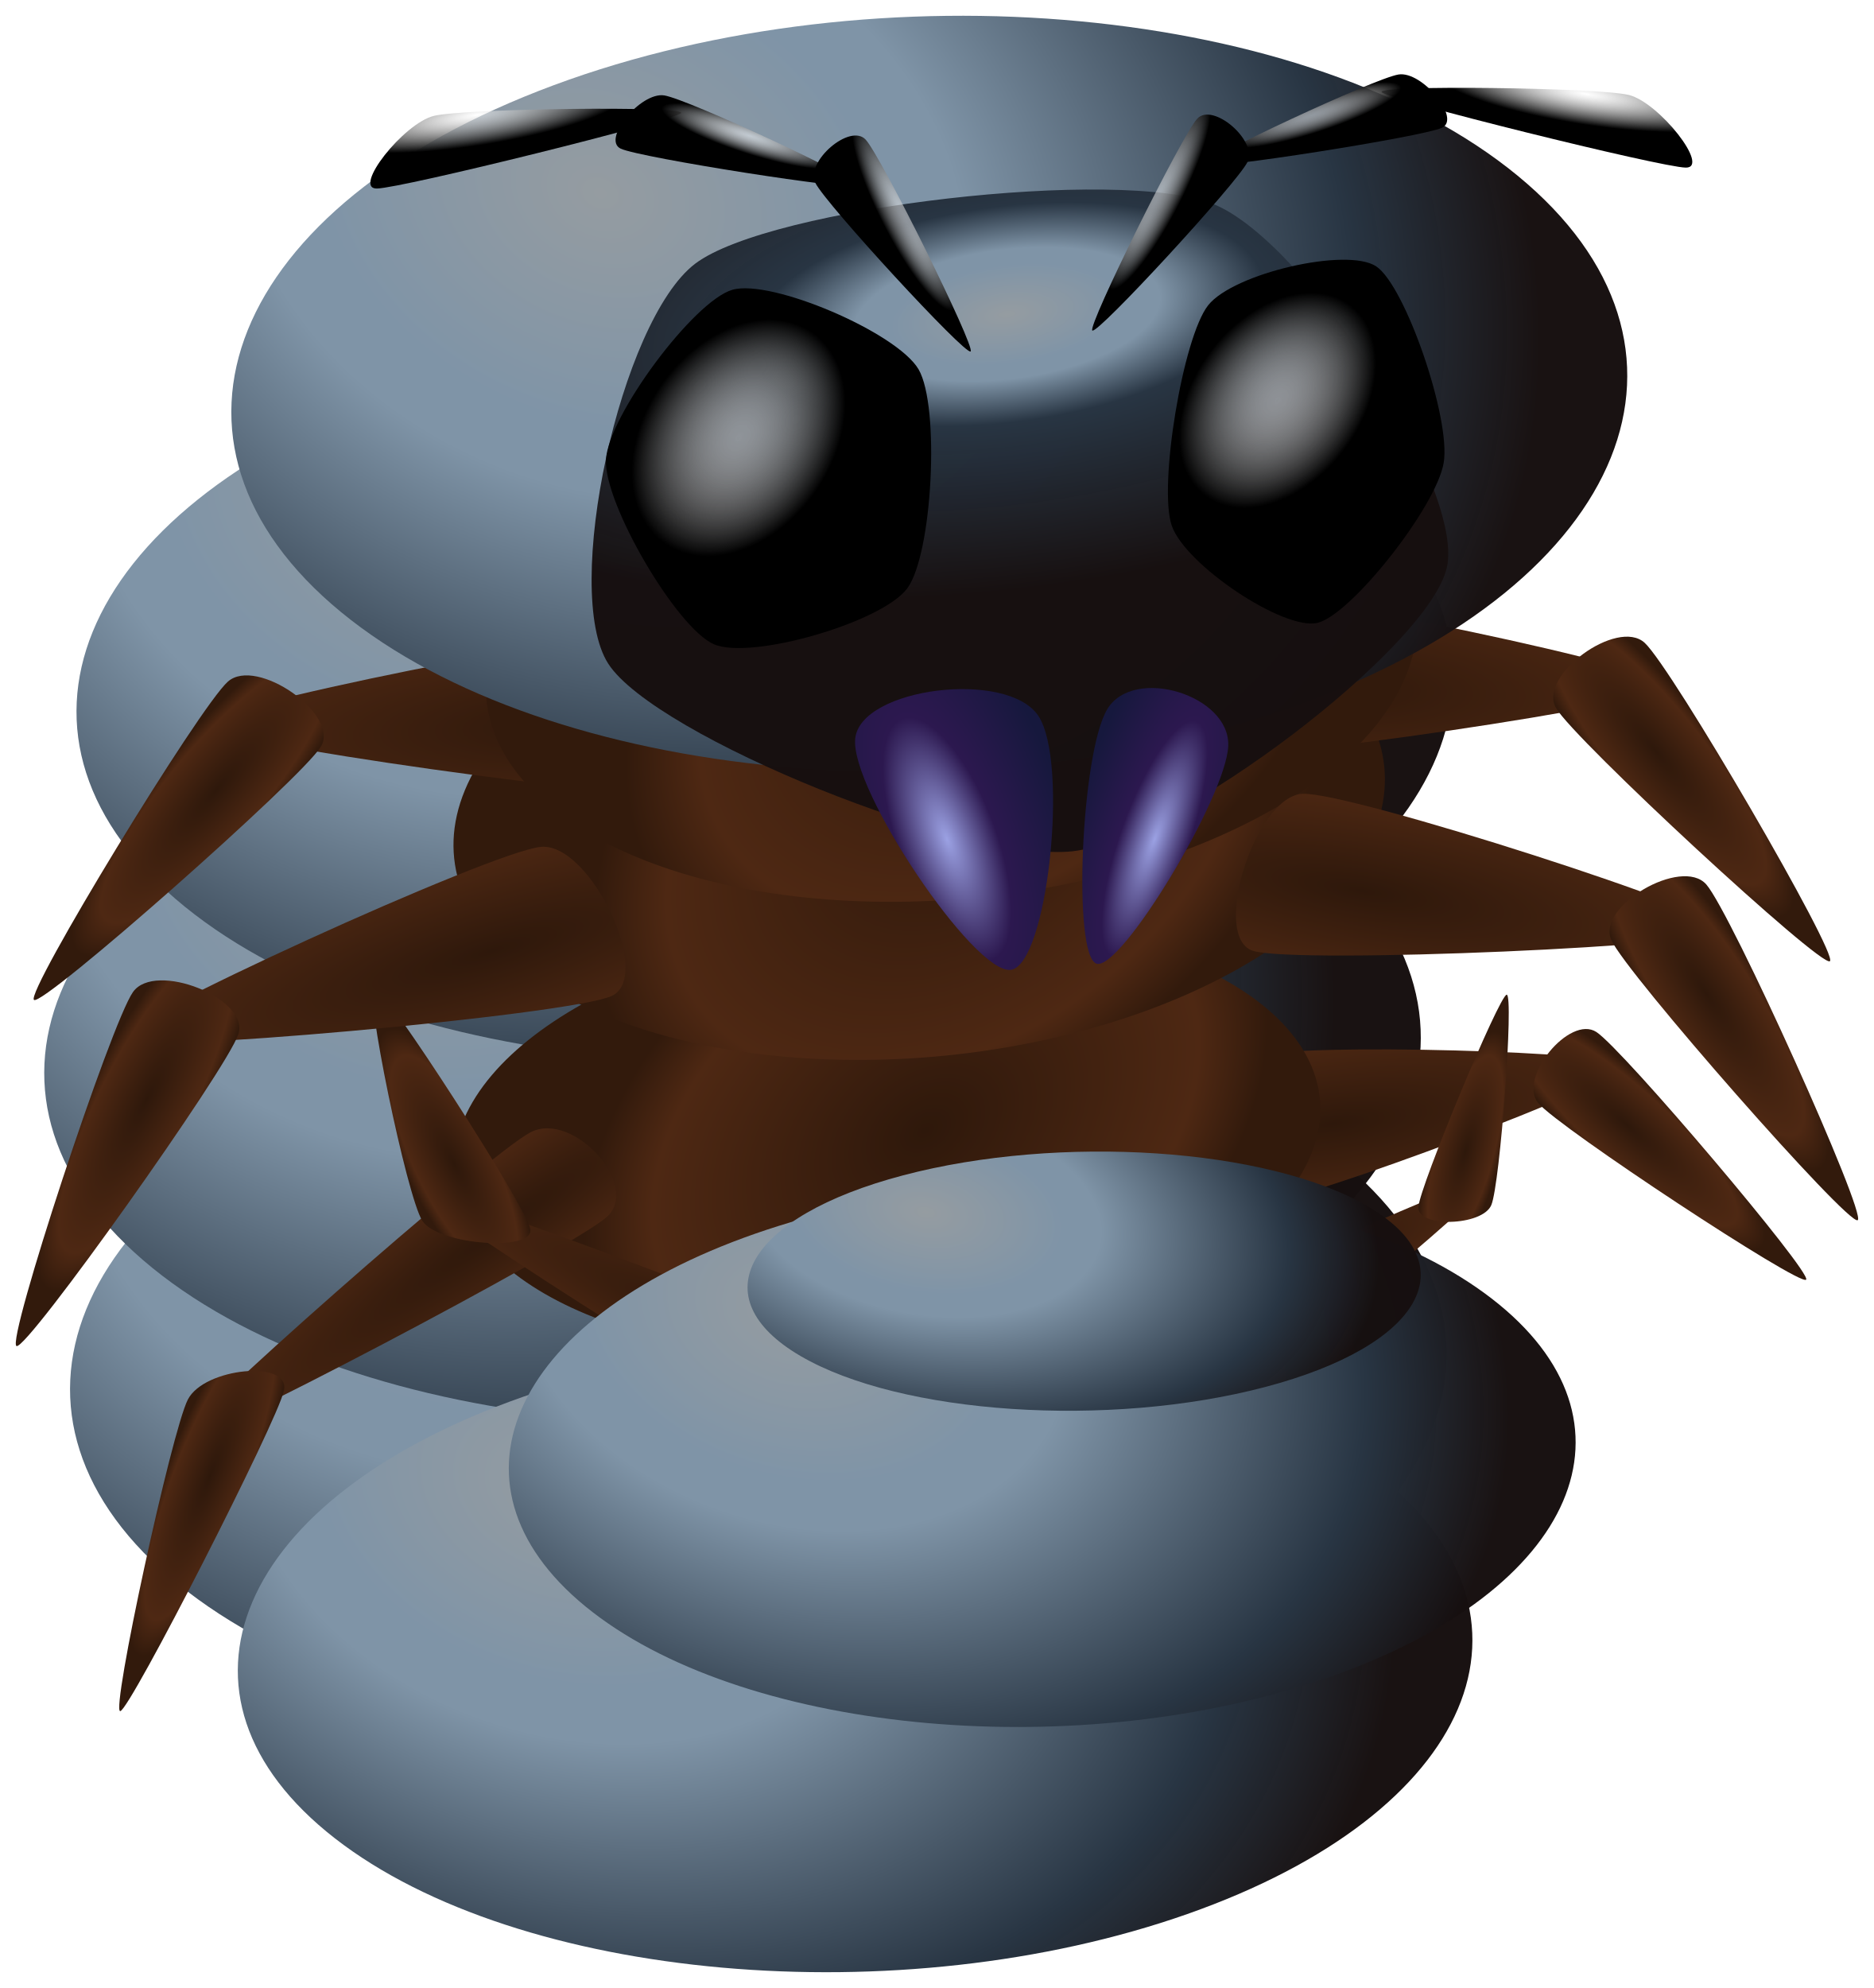
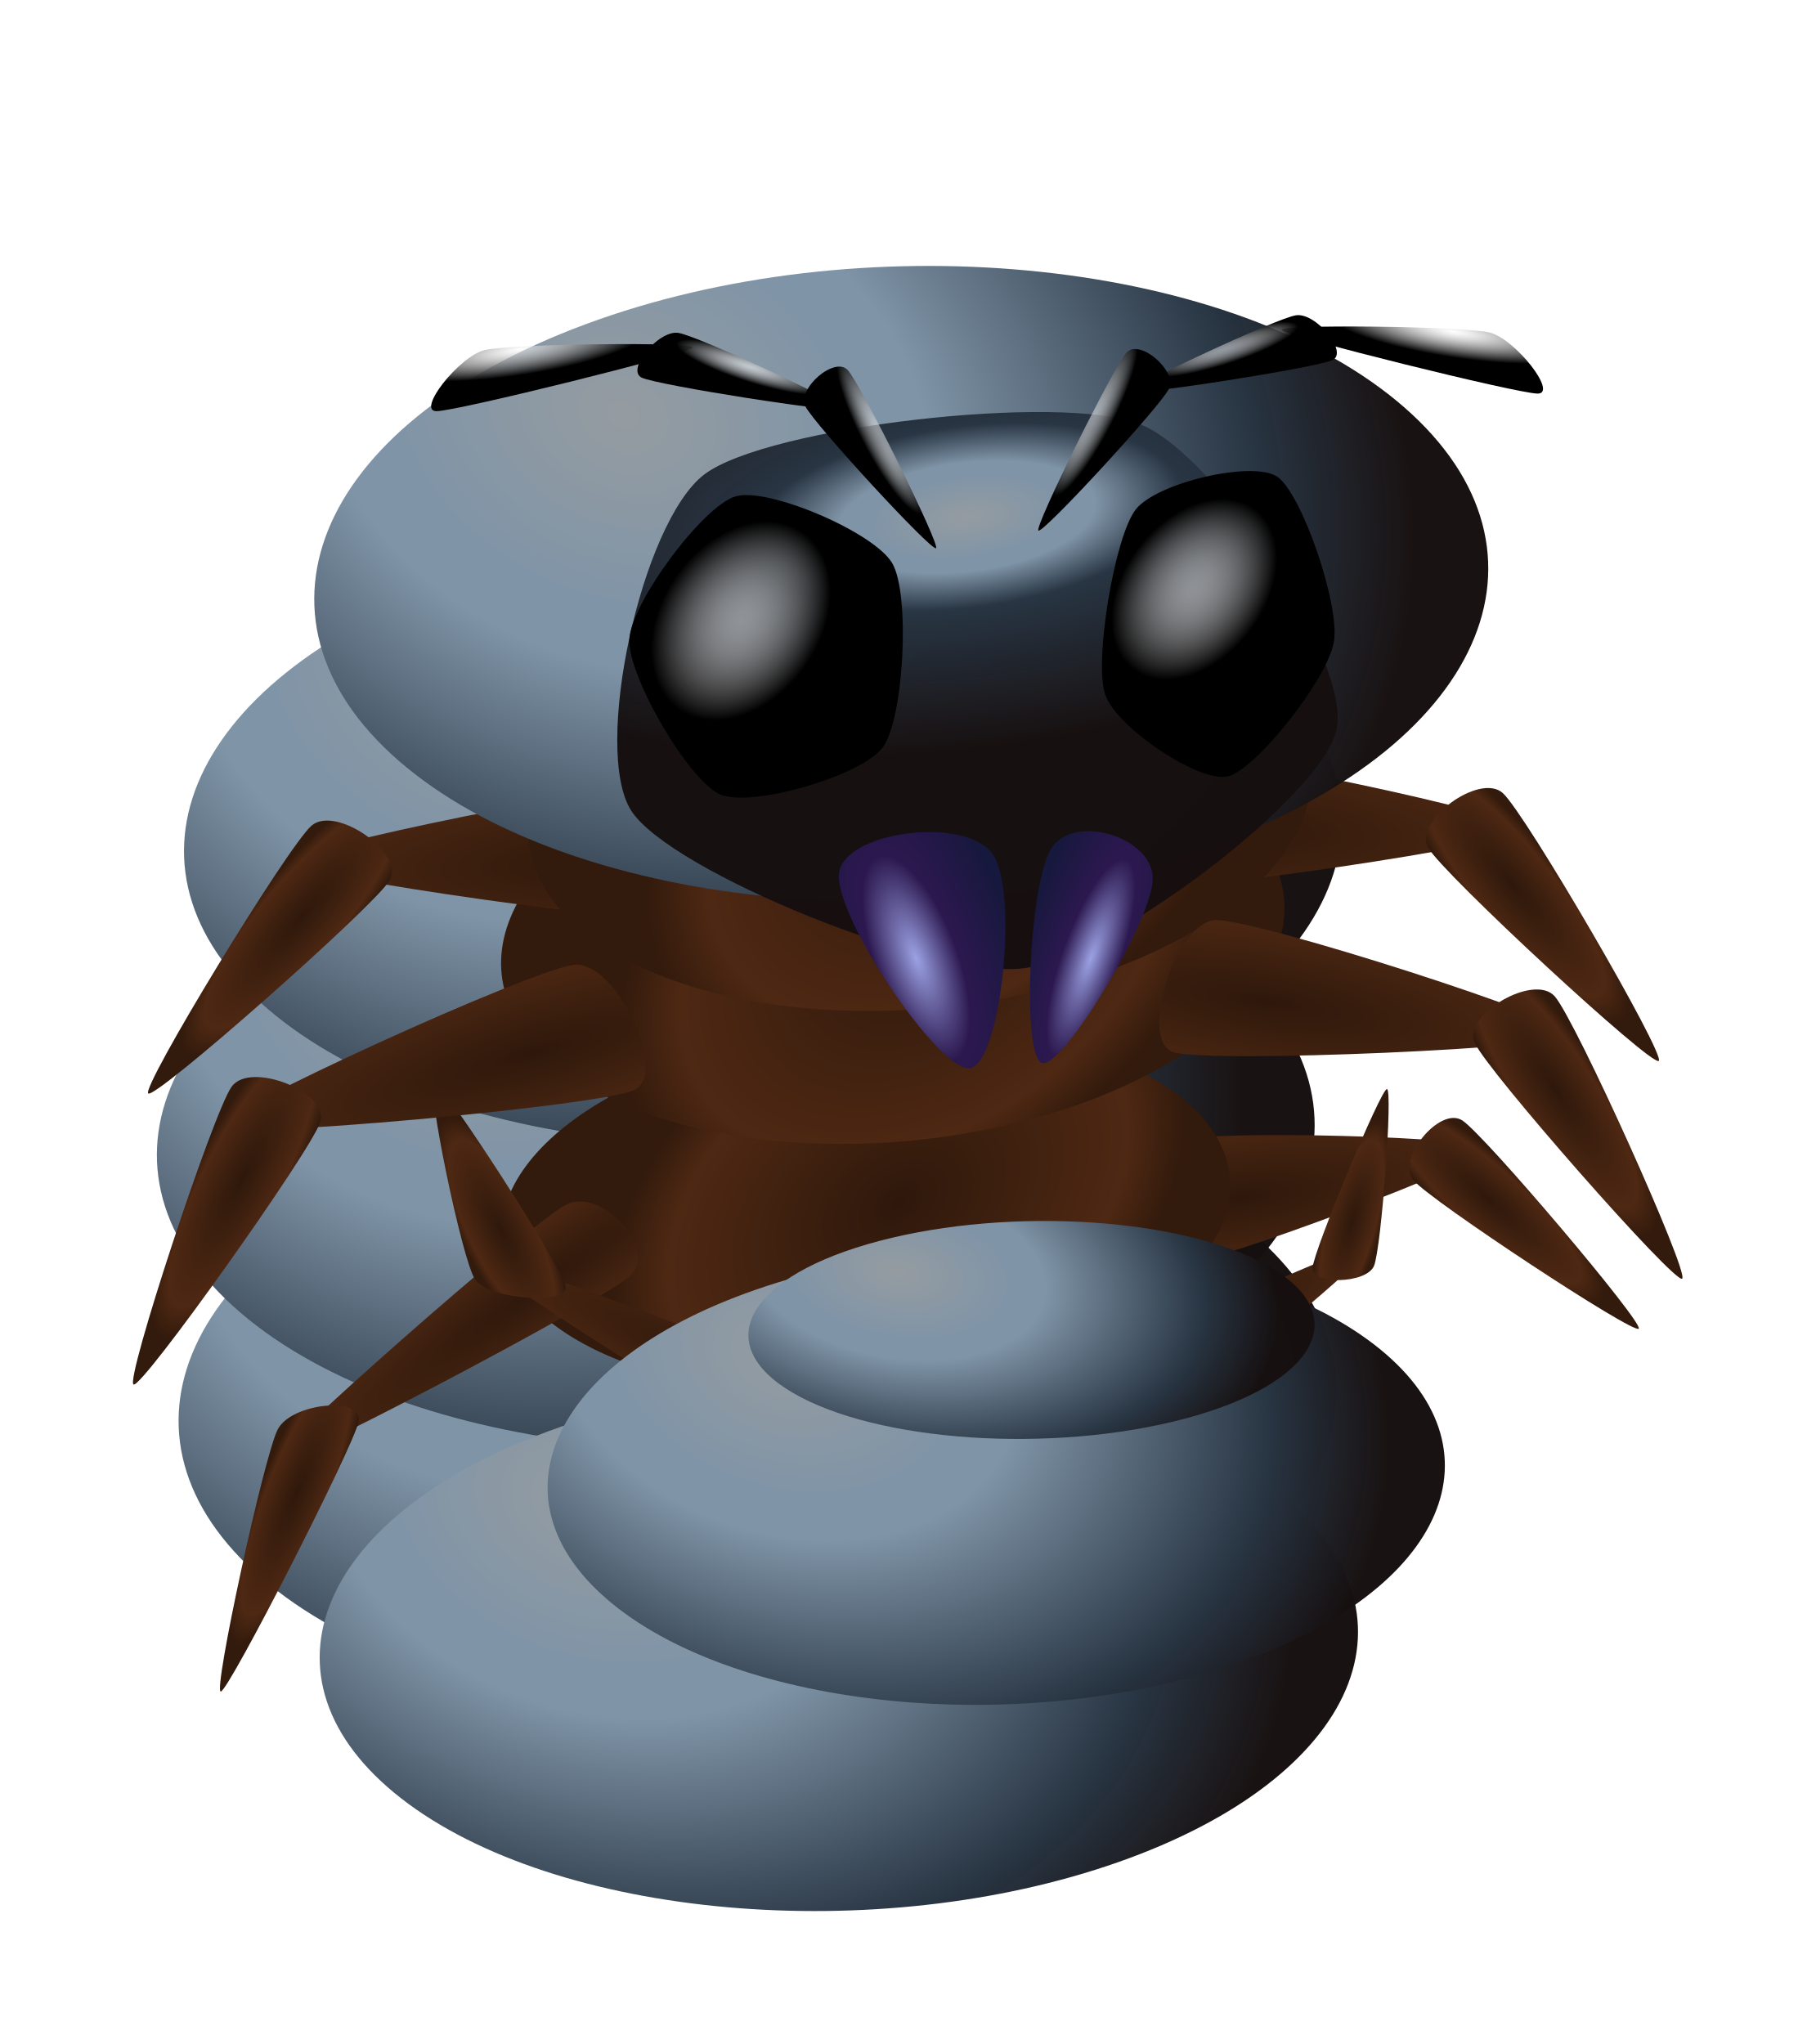
- <svg xmlns="http://www.w3.org/2000/svg" xmlns:xlink="http://www.w3.org/1999/xlink" width="59.258mm" height="62.855mm" viewBox="0 0 59.258 62.855" version="1.1" id="svg5">
+ <svg xmlns="http://www.w3.org/2000/svg" xmlns:xlink="http://www.w3.org/1999/xlink" width="68.258mm" height="76.855mm" viewBox="0 0 68.258 76.855" version="1.1" id="svg5">
  <defs id="defs2">
    <linearGradient id="linearGradient13997">
      <stop style="stop-color:#959ca1;stop-opacity:1" offset="0" id="stop13987" />
      <stop style="stop-color:#7f94a7;stop-opacity:1" offset="0.179" id="stop13989" />
      <stop style="stop-color:#7f94a7;stop-opacity:1" offset="0.234" id="stop13991" />
      <stop style="stop-color:#283543;stop-opacity:1" offset="0.392" id="stop13993" />
      <stop style="stop-color:#160f0f;stop-opacity:0.988" offset="1" id="stop13995" />
    </linearGradient>
    <linearGradient id="linearGradient7850">
      <stop style="stop-color:#ffffff;stop-opacity:0.488" offset="0" id="stop7846" />
      <stop style="stop-color:#000000;stop-opacity:1" offset="1" id="stop7848" />
    </linearGradient>
    <linearGradient id="linearGradient5452">
      <stop style="stop-color:#9ba1e3;stop-opacity:1" offset="0" id="stop6658" />
      <stop style="stop-color:#2c184f;stop-opacity:1" offset="0.395" id="stop6723" />
      <stop style="stop-color:#16183d;stop-opacity:1" offset="1" id="stop6660" />
    </linearGradient>
    <linearGradient id="linearGradient6576">
      <stop style="stop-color:#2e180b;stop-opacity:1" offset="0" id="stop6572" />
      <stop style="stop-color:#4e2813;stop-opacity:1;" offset="0.8" id="stop7205" />
      <stop style="stop-color:#321a0c;stop-opacity:1" offset="1" id="stop6574" />
    </linearGradient>
    <linearGradient id="linearGradient5452-3">
      <stop style="stop-color:#959ca1;stop-opacity:1" offset="0" id="stop5448" />
      <stop style="stop-color:#7f94a7;stop-opacity:1" offset="0.304" id="stop11976" />
      <stop style="stop-color:#7f94a7;stop-opacity:1" offset="0.386" id="stop12876" />
      <stop style="stop-color:#283543;stop-opacity:1" offset="0.8" id="stop12234" />
      <stop style="stop-color:#160f0f;stop-opacity:0.988" offset="1" id="stop5450" />
    </linearGradient>
    <marker style="overflow:visible" id="Arrow1Lstart" refX="0" refY="0" orient="auto">
      <path transform="matrix(0.8,0,0,0.8,10,0)" style="fill:context-stroke;fill-rule:evenodd;stroke:context-stroke;stroke-width:1pt" d="M 0,0 5,-5 -12.5,0 5,5 Z" id="path49299" />
    </marker>
    <linearGradient id="linearGradient43338">
      <stop style="stop-color:#24163d;stop-opacity:1" offset="0" id="stop43334" />
      <stop style="stop-color:#82288f;stop-opacity:1" offset="1" id="stop43336" />
    </linearGradient>
    <pattern xlink:href="#pattern36536" id="pattern36850" patternTransform="translate(3.28125e-5)" />
    <pattern patternUnits="userSpaceOnUse" width="91.81" height="99.79" patternTransform="translate(-3064.411,49.3229)" id="pattern36536">
      <ellipse style="fill:#857219;fill-opacity:1;stroke:#000000;stroke-width:1.89;stroke-linecap:round;stroke-linejoin:bevel;stroke-miterlimit:4;stroke-dasharray:none;stroke-opacity:1;stop-color:#000000" id="path34375" cx="65.563" cy="17.27" rx="41.977" ry="51.517" transform="rotate(32.62787)" />
    </pattern>
    <pattern patternUnits="userSpaceOnUse" width="91.81" height="99.79" patternTransform="translate(-3064.411,49.3229)" id="pattern36536-0">
      <ellipse style="fill:#857219;fill-opacity:1;stroke:#000000;stroke-width:1.89;stroke-linecap:round;stroke-linejoin:bevel;stroke-miterlimit:4;stroke-dasharray:none;stroke-opacity:1;stop-color:#000000" id="path34375-7" cx="65.563" cy="17.27" rx="41.977" ry="51.517" transform="rotate(32.62787)" />
    </pattern>
    <pattern patternUnits="userSpaceOnUse" width="91.81" height="99.79" patternTransform="translate(-3064.411,49.3229)" id="pattern36847">
      <rect style="fill:url(#pattern36850);stroke:none" width="91.81" height="99.79" x="4.5474735e-13" y="-1.4210855e-14" id="rect36539" />
    </pattern>
    <pattern patternUnits="userSpaceOnUse" width="176.277" height="186.62" patternTransform="translate(-3606.587,-775.5045)" id="pattern37718">
      <path style="fill:#857219;fill-opacity:1;stroke:none;stroke-width:188.976;stroke-linecap:round;stroke-linejoin:bevel;stroke-miterlimit:4;stroke-dasharray:none;stroke-opacity:1;stop-color:#000000" id="path37614" d="m -3438.724,-603.822 c -26.11,27.989 -28.166,-36.06 -66.77,-17.171 -38.604,18.889 -36.669,67.615 -71.045,53.773 -34.377,-13.842 11.093,-65.155 10.338,-104.838 -0.756,-39.683 -46.854,3.666 -35.865,-34.983 10.989,-38.649 32.617,15.959 64.453,-2.669 31.836,-18.628 41.525,-84.819 74.07,-60.488 32.545,24.331 -35.286,53.537 -12.654,89.757 22.632,36.22 63.583,48.63 37.474,76.619 z" transform="translate(3606.587,775.5045)" />
    </pattern>
    <radialGradient xlink:href="#linearGradient43338" id="radialGradient43864-8" cx="-1162.911" cy="-95.457" fx="-1162.911" fy="-95.457" r="8.624" gradientTransform="matrix(1,0,0,1.098558,0,9.408042)" gradientUnits="userSpaceOnUse" />
    <radialGradient xlink:href="#linearGradient43338" id="radialGradient43864-82" cx="-1162.911" cy="-95.457" fx="-1162.911" fy="-95.457" r="8.624" gradientTransform="matrix(1,0,0,1.098558,0,9.408042)" gradientUnits="userSpaceOnUse" />
-     <radialGradient xlink:href="#linearGradient5452-3" id="radialGradient46147" gradientUnits="userSpaceOnUse" gradientTransform="matrix(3.243568,1.338154,-1.0274,2.490327,2236.514,1423.137)" cx="-1060.259" cy="-71.851" fx="-1060.259" fy="-71.851" r="8.624" />
    <radialGradient xlink:href="#linearGradient13997" id="radialGradient5843" cx="152.106" cy="12.225" fx="152.106" fy="12.225" r="25.415" gradientTransform="matrix(1.524254,-0.2532592,0.0820617,0.824824,-79.07356,39.59686)" gradientUnits="userSpaceOnUse" />
-     <radialGradient xlink:href="#linearGradient6576" id="radialGradient6412" cx="-1026.954" cy="339.631" fx="-1026.954" fy="339.631" r="12.26" gradientTransform="matrix(0.8708246,0.00297793,-0.01697239,1.08764,-217.2999,-478.9512)" gradientUnits="userSpaceOnUse" />
    <radialGradient xlink:href="#linearGradient7850" id="radialGradient7852" cx="113.018" cy="-26.739" fx="113.018" fy="-26.739" r="11.044" gradientTransform="matrix(-0.6715773,0.2941888,-0.2500461,-0.4877578,159.8123,-80.61808)" gradientUnits="userSpaceOnUse" />
    <radialGradient xlink:href="#linearGradient7850" id="radialGradient7852-8" cx="113.018" cy="-26.739" fx="113.018" fy="-26.739" r="11.044" gradientTransform="matrix(-0.7289555,0.1614015,-0.1487993,-0.5161815,169.0043,-66.37078)" gradientUnits="userSpaceOnUse" />
    <radialGradient xlink:href="#linearGradient5452" id="radialGradient8523" cx="111.856" cy="-28.669" fx="111.856" fy="-28.669" r="25.196" gradientTransform="matrix(0.4365387,0.02219135,-0.03651687,0.7129492,62.2521,-11.41699)" gradientUnits="userSpaceOnUse" />
    <radialGradient xlink:href="#linearGradient6576" id="radialGradient6412-2" cx="-1026.954" cy="339.631" fx="-1026.954" fy="339.631" r="12.26" gradientTransform="matrix(0.8708246,0.00297793,-0.01697239,1.08764,-217.2999,-478.9512)" gradientUnits="userSpaceOnUse" />
    <radialGradient xlink:href="#linearGradient6576" id="radialGradient8626" cx="-1026.954" cy="339.631" fx="-1026.954" fy="339.631" r="12.26" gradientTransform="matrix(0.8708246,0.00297793,-0.01697239,1.08764,-217.2999,-478.9512)" gradientUnits="userSpaceOnUse" />
    <radialGradient xlink:href="#linearGradient6576" id="radialGradient6412-4" cx="-1026.954" cy="339.631" fx="-1026.954" fy="339.631" r="12.26" gradientTransform="matrix(0.8708246,0.00297793,-0.01697239,1.08764,-217.2999,-478.9512)" gradientUnits="userSpaceOnUse" />
    <radialGradient xlink:href="#linearGradient6576" id="radialGradient8626-9" cx="-1026.954" cy="339.631" fx="-1026.954" fy="339.631" r="12.26" gradientTransform="matrix(0.8708246,0.00297793,-0.01697239,1.08764,-217.2999,-478.9512)" gradientUnits="userSpaceOnUse" />
    <radialGradient xlink:href="#linearGradient6576" id="radialGradient6412-9" cx="-1026.954" cy="339.631" fx="-1026.954" fy="339.631" r="12.26" gradientTransform="matrix(0.8708246,0.00297793,-0.01697239,1.08764,-217.2999,-478.9512)" gradientUnits="userSpaceOnUse" />
    <radialGradient xlink:href="#linearGradient6576" id="radialGradient8626-8" cx="-1026.954" cy="339.631" fx="-1026.954" fy="339.631" r="12.26" gradientTransform="matrix(0.8708246,0.00297793,-0.01697239,1.08764,-217.2999,-478.9512)" gradientUnits="userSpaceOnUse" />
    <radialGradient xlink:href="#linearGradient6576" id="radialGradient9297" gradientUnits="userSpaceOnUse" gradientTransform="matrix(1,0,0,1.024702,0,0.8210207)" cx="173.866" cy="-29.956" fx="173.866" fy="-29.956" r="31.741" />
    <radialGradient xlink:href="#linearGradient6576" id="radialGradient9721" gradientUnits="userSpaceOnUse" gradientTransform="matrix(1.962587,0.2097477,0.1877936,1.596176,-155.0555,-14.77548)" cx="168.913" cy="-31.44" fx="168.913" fy="-31.44" r="31.741" />
    <radialGradient xlink:href="#linearGradient6576" id="radialGradient9721-1" gradientUnits="userSpaceOnUse" gradientTransform="matrix(1.962587,0.2097477,0.1877936,1.596176,-155.0555,-14.77548)" cx="168.913" cy="-31.44" fx="168.913" fy="-31.44" r="31.741" />
    <radialGradient xlink:href="#linearGradient6576" id="radialGradient9297-4" gradientUnits="userSpaceOnUse" gradientTransform="matrix(1,0,0,1.024702,0,0.8210207)" cx="173.866" cy="-29.956" fx="173.866" fy="-29.956" r="31.741" />
    <radialGradient xlink:href="#linearGradient6576" id="radialGradient10590" gradientUnits="userSpaceOnUse" gradientTransform="matrix(1.962587,0.2097477,0.1877936,1.596176,-155.0555,-14.77548)" cx="168.913" cy="-31.44" fx="168.913" fy="-31.44" r="31.741" />
    <radialGradient xlink:href="#linearGradient6576" id="radialGradient10600" gradientUnits="userSpaceOnUse" gradientTransform="matrix(1,0,0,1.024702,0,0.8210207)" cx="173.866" cy="-29.956" fx="173.866" fy="-29.956" r="31.741" />
    <radialGradient xlink:href="#linearGradient6576" id="radialGradient9721-2" gradientUnits="userSpaceOnUse" gradientTransform="matrix(1.962587,0.2097477,0.1877936,1.596176,-155.0555,-14.77548)" cx="168.913" cy="-31.44" fx="168.913" fy="-31.44" r="31.741" />
    <radialGradient xlink:href="#linearGradient6576" id="radialGradient9297-42" gradientUnits="userSpaceOnUse" gradientTransform="matrix(1,0,0,1.024702,0,0.8210207)" cx="173.866" cy="-29.956" fx="173.866" fy="-29.956" r="31.741" />
    <radialGradient xlink:href="#linearGradient6576" id="radialGradient10590-9" gradientUnits="userSpaceOnUse" gradientTransform="matrix(1.962587,0.2097477,0.1877936,1.596176,-155.0555,-14.77548)" cx="168.913" cy="-31.44" fx="168.913" fy="-31.44" r="31.741" />
    <radialGradient xlink:href="#linearGradient6576" id="radialGradient10600-9" gradientUnits="userSpaceOnUse" gradientTransform="matrix(1,0,0,1.024702,0,0.8210207)" cx="173.866" cy="-29.956" fx="173.866" fy="-29.956" r="31.741" />
    <radialGradient xlink:href="#linearGradient6576" id="radialGradient9721-7" gradientUnits="userSpaceOnUse" gradientTransform="matrix(1.962587,0.2097477,0.1877936,1.596176,-155.0555,-14.77548)" cx="168.913" cy="-31.44" fx="168.913" fy="-31.44" r="31.741" />
    <radialGradient xlink:href="#linearGradient6576" id="radialGradient9297-1" gradientUnits="userSpaceOnUse" gradientTransform="matrix(1,0,0,1.024702,0,0.8210207)" cx="173.866" cy="-29.956" fx="173.866" fy="-29.956" r="31.741" />
    <radialGradient xlink:href="#linearGradient6576" id="radialGradient10590-3" gradientUnits="userSpaceOnUse" gradientTransform="matrix(1.962587,0.2097477,0.1877936,1.596176,-155.0555,-14.77548)" cx="168.913" cy="-31.44" fx="168.913" fy="-31.44" r="31.741" />
    <radialGradient xlink:href="#linearGradient6576" id="radialGradient10600-1" gradientUnits="userSpaceOnUse" gradientTransform="matrix(1,0,0,1.024702,0,0.8210207)" cx="173.866" cy="-29.956" fx="173.866" fy="-29.956" r="31.741" />
    <radialGradient xlink:href="#linearGradient6576" id="radialGradient9721-6" gradientUnits="userSpaceOnUse" gradientTransform="matrix(1.962587,0.2097477,0.1877936,1.596176,-155.0555,-14.77548)" cx="168.913" cy="-31.44" fx="168.913" fy="-31.44" r="31.741" />
    <radialGradient xlink:href="#linearGradient6576" id="radialGradient9297-41" gradientUnits="userSpaceOnUse" gradientTransform="matrix(1,0,0,1.024702,0,0.8210207)" cx="173.866" cy="-29.956" fx="173.866" fy="-29.956" r="31.741" />
    <radialGradient xlink:href="#linearGradient6576" id="radialGradient10888" gradientUnits="userSpaceOnUse" gradientTransform="matrix(1.962587,0.2097477,0.1877936,1.596176,-155.0555,-14.77548)" cx="168.913" cy="-31.44" fx="168.913" fy="-31.44" r="31.741" />
    <radialGradient xlink:href="#linearGradient6576" id="radialGradient10898" gradientUnits="userSpaceOnUse" gradientTransform="matrix(1,0,0,1.024702,0,0.8210207)" cx="173.866" cy="-29.956" fx="173.866" fy="-29.956" r="31.741" />
    <radialGradient xlink:href="#linearGradient6576" id="radialGradient9721-3" gradientUnits="userSpaceOnUse" gradientTransform="matrix(1.962587,0.2097477,0.1877936,1.596176,-155.0555,-14.77548)" cx="168.913" cy="-31.44" fx="168.913" fy="-31.44" r="31.741" />
    <radialGradient xlink:href="#linearGradient6576" id="radialGradient9297-12" gradientUnits="userSpaceOnUse" gradientTransform="matrix(1,0,0,1.024702,0,0.8210207)" cx="173.866" cy="-29.956" fx="173.866" fy="-29.956" r="31.741" />
    <radialGradient xlink:href="#linearGradient6576" id="radialGradient10988" gradientUnits="userSpaceOnUse" gradientTransform="matrix(1.962587,0.2097477,0.1877936,1.596176,-155.0555,-14.77548)" cx="168.913" cy="-31.44" fx="168.913" fy="-31.44" r="31.741" />
    <radialGradient xlink:href="#linearGradient6576" id="radialGradient10998" gradientUnits="userSpaceOnUse" gradientTransform="matrix(1,0,0,1.024702,0,0.8210207)" cx="173.866" cy="-29.956" fx="173.866" fy="-29.956" r="31.741" />
    <radialGradient xlink:href="#linearGradient7850" id="radialGradient15048" cx="181.586" cy="-56.869" fx="181.586" fy="-56.869" r="31.064" gradientTransform="matrix(0.7274451,0.4770122,-0.1041829,0.7539125,46.51324,-96.31506)" gradientUnits="userSpaceOnUse" />
    <radialGradient xlink:href="#linearGradient7850" id="radialGradient15056" cx="187.825" cy="-64.216" fx="187.825" fy="-64.216" r="30.092" gradientTransform="matrix(0.7396635,0.1674052,-0.01792762,0.5896296,46.67633,-41.25285)" gradientUnits="userSpaceOnUse" />
    <radialGradient xlink:href="#linearGradient7850" id="radialGradient15064" cx="118.301" cy="-201.891" fx="118.301" fy="-201.891" r="30.092" gradientTransform="matrix(0.99359,0.1522693,-0.00374594,1.012667,55.00368,127.4013)" gradientUnits="userSpaceOnUse" />
+     <radialGradient xlink:href="#linearGradient5452-3" id="radialGradient1140" gradientUnits="userSpaceOnUse" gradientTransform="matrix(3.243568,1.338154,-1.0274,2.490327,2258.549,1494.548)" cx="-1060.259" cy="-71.851" fx="-1060.259" fy="-71.851" r="8.624" />
+     <radialGradient xlink:href="#linearGradient5452-3" id="radialGradient1144" gradientUnits="userSpaceOnUse" gradientTransform="matrix(3.243568,1.338154,-1.0274,2.490327,2257.733,1484.55)" cx="-1060.259" cy="-71.851" fx="-1060.259" fy="-71.851" r="8.624" />
+     <radialGradient xlink:href="#linearGradient5452-3" id="radialGradient1148" gradientUnits="userSpaceOnUse" gradientTransform="matrix(3.243568,1.338154,-1.0274,2.490327,2258.753,1473.124)" cx="-1060.259" cy="-71.851" fx="-1060.259" fy="-71.851" r="8.624" />
+     <radialGradient xlink:href="#linearGradient5452-3" id="radialGradient1152" gradientUnits="userSpaceOnUse" gradientTransform="matrix(2.909051,1.150613,-0.9214414,2.141309,1915.606,1280.473)" cx="-1060.259" cy="-71.851" fx="-1060.259" fy="-71.851" r="8.624" />
+     <radialGradient xlink:href="#linearGradient5452-3" id="radialGradient1156" gradientUnits="userSpaceOnUse" gradientTransform="matrix(2.513712,0.9865142,-0.7962179,1.835919,1512.609,1078.977)" cx="-1060.259" cy="-71.851" fx="-1060.259" fy="-71.851" r="8.624" />
+     <radialGradient xlink:href="#linearGradient5452-3" id="radialGradient1160" gradientUnits="userSpaceOnUse" gradientTransform="matrix(3.289184,1.373318,-1.041848,2.555767,2311.138,1505.459)" cx="-1060.259" cy="-71.851" fx="-1060.259" fy="-71.851" r="8.624" />
+     <radialGradient xlink:href="#linearGradient5452-3" id="radialGradient1164" gradientUnits="userSpaceOnUse" gradientTransform="matrix(1.586186,0.4707761,-0.5024243,0.8761222,554.5619,460.0747)" cx="-1060.259" cy="-71.851" fx="-1060.259" fy="-71.851" r="8.624" />
+     <radialGradient xlink:href="#linearGradient6576" id="radialGradient1248" gradientUnits="userSpaceOnUse" gradientTransform="matrix(0.8100399,0.00231238,-0.01578769,0.8445589,-278.2627,-342.4521)" cx="-1026.954" cy="339.631" fx="-1026.954" fy="339.631" r="12.26" />
+     <radialGradient xlink:href="#linearGradient6576" id="radialGradient1252" gradientUnits="userSpaceOnUse" gradientTransform="matrix(0.8704466,0.00259832,-0.01696502,0.9489925,-216.7619,-385.2788)" cx="-1026.954" cy="339.631" fx="-1026.954" fy="339.631" r="12.26" />
+     <radialGradient xlink:href="#linearGradient6576" id="radialGradient1256" gradientUnits="userSpaceOnUse" gradientTransform="matrix(0.8704466,0.00259832,-0.01696502,0.9489925,-217.7923,-390.6351)" cx="-1026.954" cy="339.631" fx="-1026.954" fy="339.631" r="12.26" />
  </defs>
-   <g id="g52825" style="display:inline" transform="translate(1120.372,140.3503)">
-     <use x="0" y="0" xlink:href="#path43054" id="use5944" width="100%" height="100%" transform="translate(22.0354,71.41102)" />
-     <use x="0" y="0" xlink:href="#path43054" id="use5946" width="100%" height="100%" transform="translate(21.21927,61.41347)" />
+   <g id="g52825" style="display:inline" transform="translate(1124.872,149.8503)">
+     <path id="use5944" style="font-variation-settings:normal;vector-effect:none;fill:url(#radialGradient1140);fill-opacity:1;stroke:none;stroke-width:0.344;stroke-linecap:round;stroke-linejoin:bevel;stroke-miterlimit:4;stroke-dasharray:none;stroke-dashoffset:0;stroke-opacity:1;-inkscape-stroke:none;stop-color:#000000" d="m -1084.681,-87.478 a 11.628,21.771 87.973 0 1 -30.053,-2.784 11.628,21.771 87.973 0 1 6.63,-16.234 11.628,21.771 87.973 0 1 30.053,2.784 11.628,21.771 87.973 0 1 -6.63,16.234 z" />
+     <path id="use5946" style="font-variation-settings:normal;vector-effect:none;fill:url(#radialGradient1144);fill-opacity:1;stroke:none;stroke-width:0.344;stroke-linecap:round;stroke-linejoin:bevel;stroke-miterlimit:4;stroke-dasharray:none;stroke-dashoffset:0;stroke-opacity:1;-inkscape-stroke:none;stop-color:#000000" d="m -1085.497,-97.476 a 11.628,21.771 87.973 0 1 -30.053,-2.784 11.628,21.771 87.973 0 1 6.63,-16.234 11.628,21.771 87.973 0 1 30.053,2.784 11.628,21.771 87.973 0 1 -6.63,16.234 z" />
    <use x="0" y="0" xlink:href="#g10566" id="use10729-7" width="100%" height="100%" transform="matrix(0.7980118,-0.1617763,0.1944561,0.871852,-193.9826,-175.9115)" style="display:inline" />
-     <use x="0" y="0" xlink:href="#path43054" id="use5948" width="100%" height="100%" transform="translate(22.23943,49.98771)" />
-     <use x="0" y="0" xlink:href="#path43054" id="use5547" width="100%" height="100%" transform="matrix(0.8968675,0,0,0.8598509,-90.25047,56.78757)" />
-     <use x="0" y="0" xlink:href="#path6324" id="use8607-2" width="100%" height="100%" transform="matrix(0.9307131,0,0,0.7549389,-87.83731,23.48264)" style="display:inline" />
+     <path id="use5948" style="font-variation-settings:normal;vector-effect:none;fill:url(#radialGradient1148);fill-opacity:1;stroke:none;stroke-width:0.344;stroke-linecap:round;stroke-linejoin:bevel;stroke-miterlimit:4;stroke-dasharray:none;stroke-dashoffset:0;stroke-opacity:1;-inkscape-stroke:none;stop-color:#000000" d="m -1084.477,-108.901 a 11.628,21.771 87.973 0 1 -30.053,-2.784 11.628,21.771 87.973 0 1 6.63,-16.234 11.628,21.771 87.973 0 1 30.053,2.784 11.628,21.771 87.973 0 1 -6.63,16.234 z" />
+     <path id="use5547" style="font-variation-settings:normal;vector-effect:none;fill:url(#radialGradient1152);fill-opacity:1;stroke:none;stroke-width:0.302;stroke-linecap:round;stroke-linejoin:bevel;stroke-miterlimit:4;stroke-dasharray:none;stroke-dashoffset:0;stroke-opacity:1;-inkscape-stroke:none;stop-color:#000000" d="m -1082.829,-79.833 a 9.999,19.525 88.117 0 1 -26.954,-2.394 9.999,19.525 88.117 0 1 5.946,-13.958 9.999,19.525 88.117 0 1 26.954,2.394 9.999,19.525 88.117 0 1 -5.946,13.958 z" />
+     <ellipse style="fill:url(#radialGradient1248);fill-opacity:1;stroke:none;stroke-width:1.035;stroke-linecap:round;stroke-miterlimit:4;stroke-dasharray:2.07, 1.035, 0.518, 1.035;stroke-dashoffset:0;stroke-opacity:1;paint-order:fill markers stroke;stop-color:#000000" id="use8607-2" cx="-1116.594" cy="-57.674" rx="13.384" ry="7.514" transform="matrix(0.9989353,0.04613382,-0.4001789,0.916437,0,0)" />
    <use x="0" y="0" xlink:href="#g10566" id="use10568-8" width="100%" height="100%" transform="matrix(-0.8683017,0.5740312,0.292773,0.6447389,-2006.953,594.5582)" style="display:inline" />
    <use x="0" y="0" xlink:href="#g10566" id="use10729" width="100%" height="100%" transform="matrix(0.6009152,-0.3547268,-0.3012527,-0.4542914,-467.3755,-535.754)" />
    <use x="0" y="0" xlink:href="#g10566" id="use10568-9-8" width="100%" height="100%" transform="matrix(-0.9302642,-0.4409555,0.3896139,-0.4789943,-2054.113,-630.3432)" style="display:inline" />
-     <use x="0" y="0" xlink:href="#path43054" id="use5950" width="100%" height="100%" transform="matrix(0.7749836,0,0,0.7372203,-220.6519,29.81186)" />
-     <use x="0" y="0" xlink:href="#path6324" id="use8607-6" width="100%" height="100%" transform="matrix(1,0,0,0.8551912,-12.03813,30.15689)" style="display:inline" />
+     <path id="use5950" style="font-variation-settings:normal;vector-effect:none;fill:url(#radialGradient1156);fill-opacity:1;stroke:none;stroke-width:0.26;stroke-linecap:round;stroke-linejoin:bevel;stroke-miterlimit:4;stroke-dasharray:none;stroke-dashoffset:0;stroke-opacity:1;-inkscape-stroke:none;stop-color:#000000" d="m -1078.339,-87.324 a 8.573,16.872 88.142 0 1 -23.291,-2.053 8.573,16.872 88.142 0 1 5.138,-11.968 8.573,16.872 88.142 0 1 23.291,2.053 8.573,16.872 88.142 0 1 -5.138,11.968 z" />
+     <ellipse style="fill:url(#radialGradient1252);fill-opacity:1;stroke:none;stroke-width:1.138;stroke-linecap:round;stroke-miterlimit:4;stroke-dasharray:2.275, 1.138, 0.569, 1.138;stroke-dashoffset:0;stroke-opacity:1;paint-order:fill markers stroke;stop-color:#000000" id="use8607-6" cx="-1117.61" cy="-65.286" rx="14.382" ry="8.443" transform="matrix(0.9988167,0.04863346,-0.3826534,0.923892,0,0)" />
    <g id="g10566" transform="matrix(0.5623678,-0.00868153,0.01135052,0.735258,-494.4477,-3.398041)">
      <path style="fill:url(#radialGradient9721);fill-opacity:1;stroke:none;stroke-width:1.954;stroke-linecap:round;stroke-miterlimit:4;stroke-dasharray:3.908, 1.954, 0.977, 1.954;stroke-dashoffset:0;stroke-opacity:1;paint-order:fill markers stroke;stop-color:#000000" id="path9084" d="m 156.271,-2.475 c -5.021,-3.858 2.452,-60.357 8.304,-62.777 5.852,-2.42 51.045,32.302 50.215,38.579 -0.83,6.278 -53.497,28.055 -58.518,24.197 z" transform="matrix(0.4638404,0,0.02924686,0.1101025,-1114.568,-165.8059)" />
      <path style="fill:url(#radialGradient9297);fill-opacity:1;stroke:none;stroke-width:1.954;stroke-linecap:round;stroke-miterlimit:4;stroke-dasharray:3.908, 1.954, 0.977, 1.954;stroke-dashoffset:0;stroke-opacity:1;paint-order:fill markers stroke;stop-color:#000000" id="path9295" d="m 154.075,-3.502 c -4.844,-4.238 6.393,-61.062 12.486,-63.138 6.092,-2.076 49.685,36.068 48.436,42.382 -1.249,6.314 -56.078,24.994 -60.922,20.756 z" transform="matrix(0.2379725,0.210699,-0.03286519,0.08504719,-1058.916,-200.0561)" />
    </g>
    <use x="0" y="0" xlink:href="#g10566" id="use10568" width="100%" height="100%" transform="matrix(-1.047279,0,0,1,-2232.038,1.224189)" />
    <use x="0" y="0" xlink:href="#g10566" id="use10568-9" width="100%" height="100%" transform="matrix(-1.019875,0.2380087,0.2272638,0.9738332,-2178.484,262.1759)" style="display:inline" />
-     <use x="0" y="0" xlink:href="#path6324" id="use8607" width="100%" height="100%" transform="matrix(1,0,0,0.8551912,-11.0177,25.15812)" />
+     <ellipse style="fill:url(#radialGradient1256);fill-opacity:1;stroke:none;stroke-width:1.138;stroke-linecap:round;stroke-miterlimit:4;stroke-dasharray:2.275, 1.138, 0.569, 1.138;stroke-dashoffset:0;stroke-opacity:1;paint-order:fill markers stroke;stop-color:#000000" id="use8607" cx="-1118.64" cy="-70.643" rx="14.382" ry="8.443" transform="matrix(0.9988167,0.04863346,-0.3826534,0.923892,0,0)" />
    <use x="0" y="0" xlink:href="#g10566" id="use10727" width="100%" height="100%" transform="rotate(5.915252,-1141.307,-97.36443)" />
-     <use x="0" y="0" xlink:href="#path43054" id="use5549" width="100%" height="100%" transform="matrix(1.014064,0,0,1.026278,43.17128,44.92541)" />
+     <path id="use5549" style="font-variation-settings:normal;vector-effect:none;fill:url(#radialGradient1160);fill-opacity:1;stroke:none;stroke-width:0.351;stroke-linecap:round;stroke-linejoin:bevel;stroke-miterlimit:4;stroke-dasharray:none;stroke-dashoffset:0;stroke-opacity:1;-inkscape-stroke:none;stop-color:#000000" d="m -1079.11,-118.139 a 11.934,22.078 87.929 0 1 -30.476,-2.857 11.934,22.078 87.929 0 1 6.723,-16.66 11.934,22.078 87.929 0 1 30.476,2.857 11.934,22.078 87.929 0 1 -6.723,16.66 z" />
    <g id="g8613">
      <path style="fill:url(#radialGradient5843);fill-opacity:1;stroke:none;stroke-width:1.954;stroke-linecap:round;stroke-miterlimit:4;stroke-dasharray:3.908, 1.954, 0.977, 1.954;stroke-dashoffset:0;stroke-opacity:1;paint-order:fill markers stroke;stop-color:#000000" id="path5733" d="m 157.685,52.326 c -6.151,0.914 -24.799,-8.812 -27.57,-14.379 -2.77,-5.568 0.717,-26.308 5.156,-30.664 4.439,-4.355 25.242,-7.448 30.756,-4.572 5.514,2.876 14.884,21.706 13.852,27.838 -1.031,6.133 -16.044,20.863 -22.195,21.777 z" transform="matrix(0.532935,0,0,0.4123916,-1170.481,-135.0154)" />
      <path style="fill:url(#radialGradient7852);fill-opacity:1;stroke:none;stroke-width:1.954;stroke-linecap:round;stroke-miterlimit:4;stroke-dasharray:3.908, 1.954, 0.977, 1.954;stroke-dashoffset:0;stroke-opacity:1;paint-order:fill markers stroke;stop-color:#000000" id="path7844" d="m 96.545,-21.145 c -2.427,1.086 -11.226,-0.765 -13.009,-2.737 -1.783,-1.972 -2.741,-10.913 -1.417,-13.219 1.325,-2.305 9.532,-5.98 12.134,-5.432 2.602,0.547 8.632,7.218 8.916,9.861 0.283,2.644 -4.197,10.44 -6.624,11.527 z" transform="matrix(0.4247532,-0.2339765,0.2130208,0.4665377,-1128.187,-89.29175)" />
      <path style="display:inline;fill:url(#radialGradient7852-8);fill-opacity:1;stroke:none;stroke-width:1.954;stroke-linecap:round;stroke-miterlimit:4;stroke-dasharray:3.908, 1.954, 0.977, 1.954;stroke-dashoffset:0;stroke-opacity:1;paint-order:fill markers stroke;stop-color:#000000" id="path7844-1" transform="matrix(0.379033,-0.1836644,0.1099077,0.4862381,-1110.539,-94.36376)" d="m 89.803,-20.153 c -2.66,-0.499 -8.947,-7.151 -9.294,-9.835 -0.348,-2.684 4.037,-10.718 6.482,-11.878 2.445,-1.16 11.441,0.527 13.3,2.494 1.859,1.967 3.035,11.044 1.738,13.42 -1.296,2.376 -9.566,6.299 -12.226,5.8 z" />
      <path style="fill:url(#radialGradient8523);fill-opacity:1;stroke:none;stroke-width:1.954;stroke-linecap:round;stroke-miterlimit:4;stroke-dasharray:3.908, 1.954, 0.977, 1.954;stroke-dashoffset:0;stroke-opacity:1;paint-order:fill markers stroke;stop-color:#000000" id="path8515" d="m 123.744,-33.234 c 0.98,3.062 -7.667,12.58 -10.809,11.897 -3.142,-0.682 -7.061,-12.93 -4.899,-15.309 2.162,-2.379 14.728,0.35 15.708,3.412 z" transform="matrix(0.3209985,-0.1606915,0.2184782,0.5293389,-1120.001,-80.24423)" />
    </g>
    <g id="g10566-9" transform="matrix(0.5623678,-0.00868153,0.01135052,0.735258,-443.8728,-34.59898)" style="display:inline;fill-opacity:1;fill-rule:evenodd">
      <path style="display:inline;fill:url(#radialGradient15064);fill-opacity:1;fill-rule:evenodd;stroke:none;stroke-width:1.954;stroke-linecap:round;stroke-miterlimit:4;stroke-dasharray:3.908, 1.954, 0.977, 1.954;stroke-dashoffset:0;stroke-opacity:1;paint-order:fill markers stroke;stop-color:#000000" id="path9084-2-7" transform="matrix(0.2876096,-0.03351158,-0.01393479,0.0447052,-1223.716,-144.2921)" d="m 156.271,-2.475 c -5.021,-3.858 2.452,-60.357 8.304,-62.777 5.852,-2.42 51.045,32.302 50.215,38.579 -0.83,6.278 -53.497,28.055 -58.518,24.197 z" />
      <path style="fill:url(#radialGradient15056);fill-opacity:1;fill-rule:evenodd;stroke:none;stroke-width:1.954;stroke-linecap:round;stroke-miterlimit:4;stroke-dasharray:3.908, 1.954, 0.977, 1.954;stroke-dashoffset:0;stroke-opacity:1;paint-order:fill markers stroke;stop-color:#000000" id="path9084-2" transform="matrix(0.2235754,0.04759522,-0.0100847,0.04231715,-1199.952,-158.5237)" d="m 156.271,-2.475 c -5.021,-3.858 2.452,-60.357 8.304,-62.777 5.852,-2.42 51.045,32.302 50.215,38.579 -0.83,6.278 -53.497,28.055 -58.518,24.197 z" />
      <path style="fill:url(#radialGradient15048);fill-opacity:1;fill-rule:evenodd;stroke:none;stroke-width:1.954;stroke-linecap:round;stroke-miterlimit:4;stroke-dasharray:3.908, 1.954, 0.977, 1.954;stroke-dashoffset:0;stroke-opacity:1;paint-order:fill markers stroke;stop-color:#000000" id="path9295-7" transform="matrix(0.1344548,0.1398941,-0.01879586,0.05661724,-1174.862,-170.9453)" d="m 154.075,-3.502 c -4.844,-4.238 6.393,-61.062 12.486,-63.138 6.092,-2.076 49.685,36.068 48.436,42.382 -1.249,6.314 -56.078,24.994 -60.922,20.756 z" />
    </g>
    <use x="0" y="0" xlink:href="#path8515" id="use8605" width="100%" height="100%" transform="matrix(-0.6750313,-0.07840438,-0.1153736,0.9933222,-1833.062,-86.26373)" />
-     <use x="0" y="0" xlink:href="#path43054" id="use8824" width="100%" height="100%" transform="matrix(0.4890252,0,0,0.3518102,-539.1497,-40.5993)" />
+     <path id="use8824" style="font-variation-settings:normal;vector-effect:none;fill:url(#radialGradient1164);fill-opacity:1;stroke:none;stroke-width:0.143;stroke-linecap:round;stroke-linejoin:bevel;stroke-miterlimit:4;stroke-dasharray:none;stroke-dashoffset:0;stroke-opacity:1;-inkscape-stroke:none;stop-color:#000000" d="m -1080.362,-96.498 a 4.092,10.644 88.777 0 1 -14.697,-0.98 4.092,10.644 88.777 0 1 3.242,-5.711 4.092,10.644 88.777 0 1 14.697,0.98 4.092,10.644 88.777 0 1 -3.242,5.711 z" />
    <use x="0" y="0" xlink:href="#g10566-9" id="use16392" width="100%" height="100%" transform="matrix(-0.9994851,0,0,1,-2174.948,-0.6614583)" />
  </g>
-   <g id="layer2" transform="translate(1120.372,140.3503)" style="display:inline">
-     <ellipse style="fill:url(#radialGradient6412);fill-opacity:1;stroke:none;stroke-width:1.218;stroke-linecap:round;stroke-miterlimit:4;stroke-dasharray:2.436, 1.218, 0.609, 1.218;stroke-dashoffset:0;stroke-opacity:1;paint-order:fill markers stroke;stop-color:#000000" id="path6324" cx="-1118.539" cy="-112.208" rx="14.388" ry="9.677" transform="matrix(0.9983831,0.05684383,-0.3338744,0.9426176,0,0)" />
-     <path id="path43054" style="font-variation-settings:normal;opacity:1;vector-effect:none;fill:url(#radialGradient46147);fill-opacity:1;stroke:none;stroke-width:0.344;stroke-linecap:round;stroke-linejoin:bevel;stroke-miterlimit:4;stroke-dasharray:none;stroke-dashoffset:0;stroke-opacity:1;-inkscape-stroke:none;stop-color:#000000;stop-opacity:1" d="m -1106.716,-158.889 a 11.628,21.771 87.973 0 1 -30.053,-2.784 11.628,21.771 87.973 0 1 6.63,-16.234 11.628,21.771 87.973 0 1 30.053,2.784 11.628,21.771 87.973 0 1 -6.63,16.234 z" />
-   </g>
</svg>
